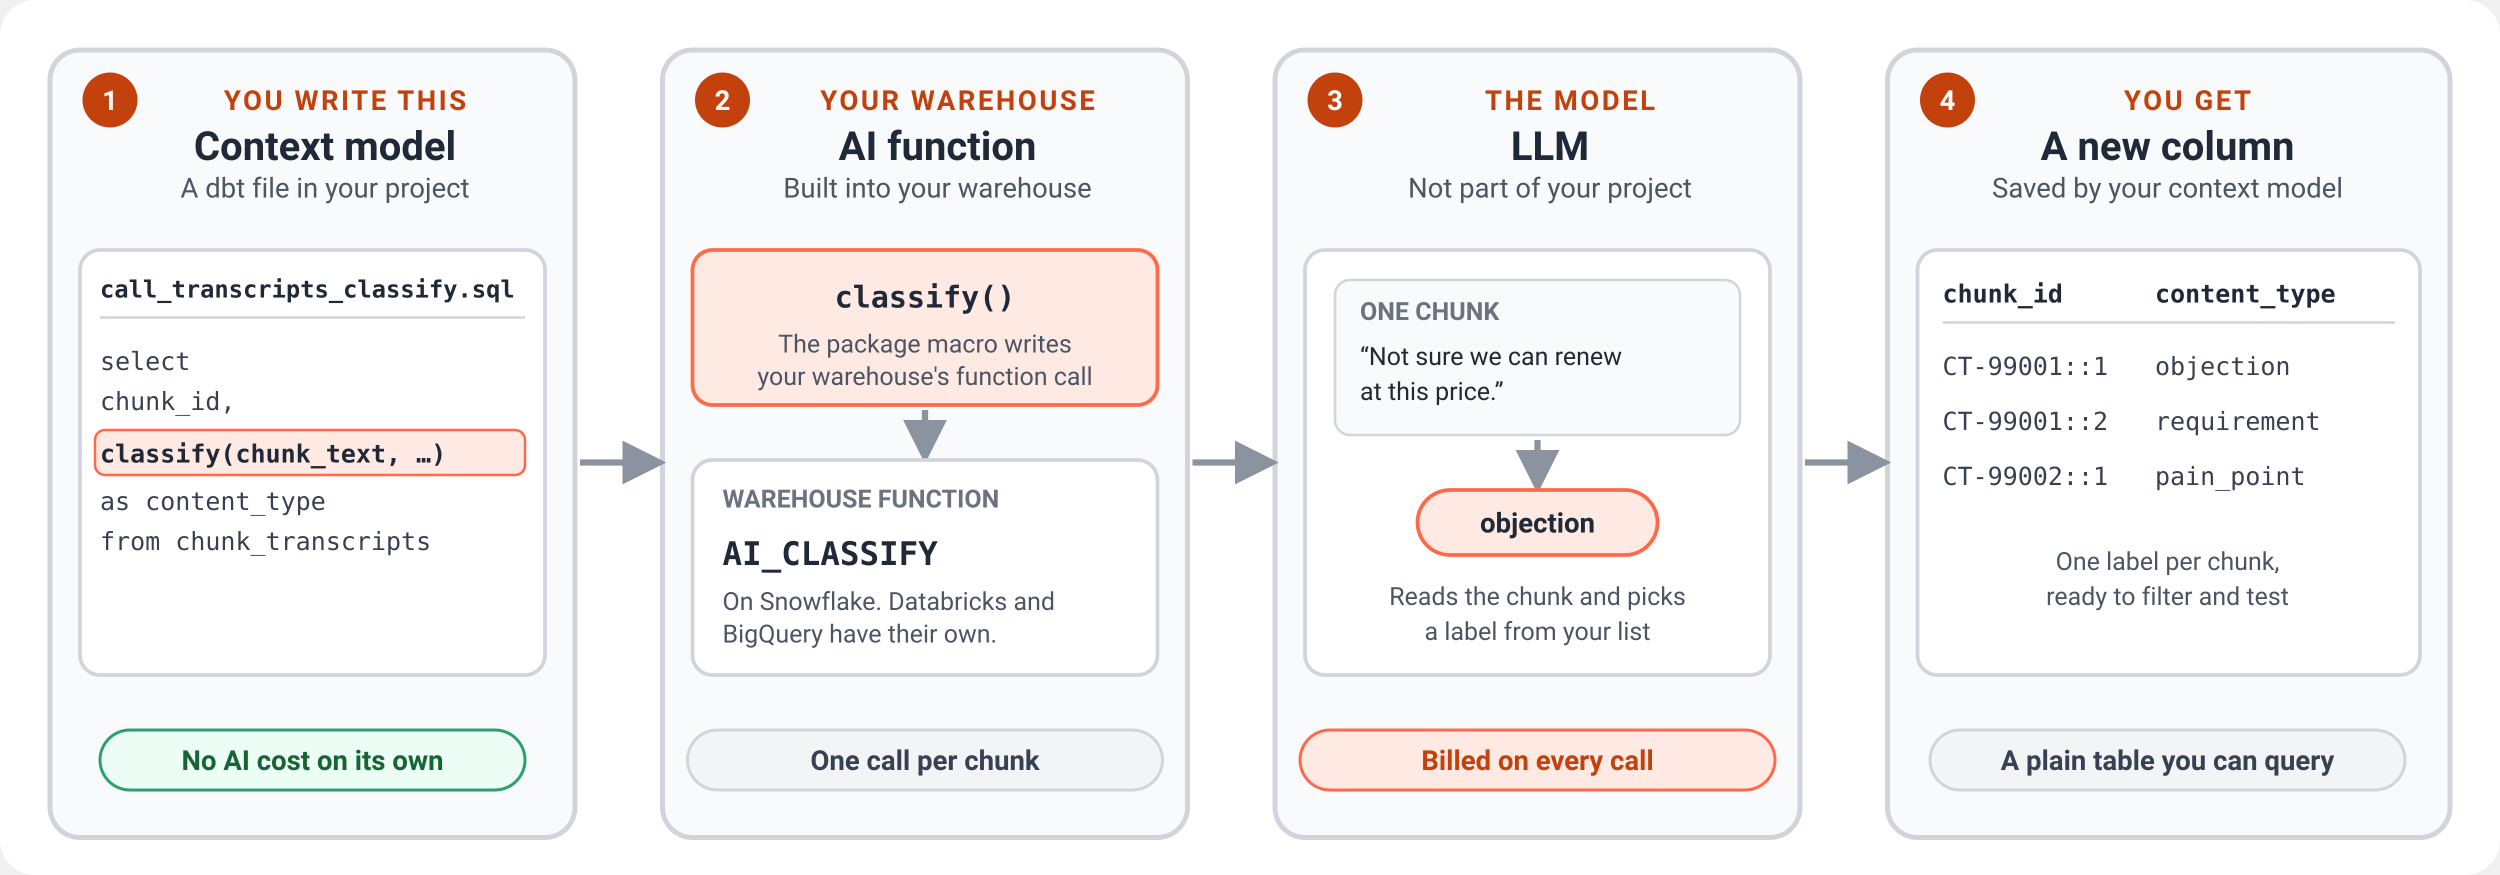
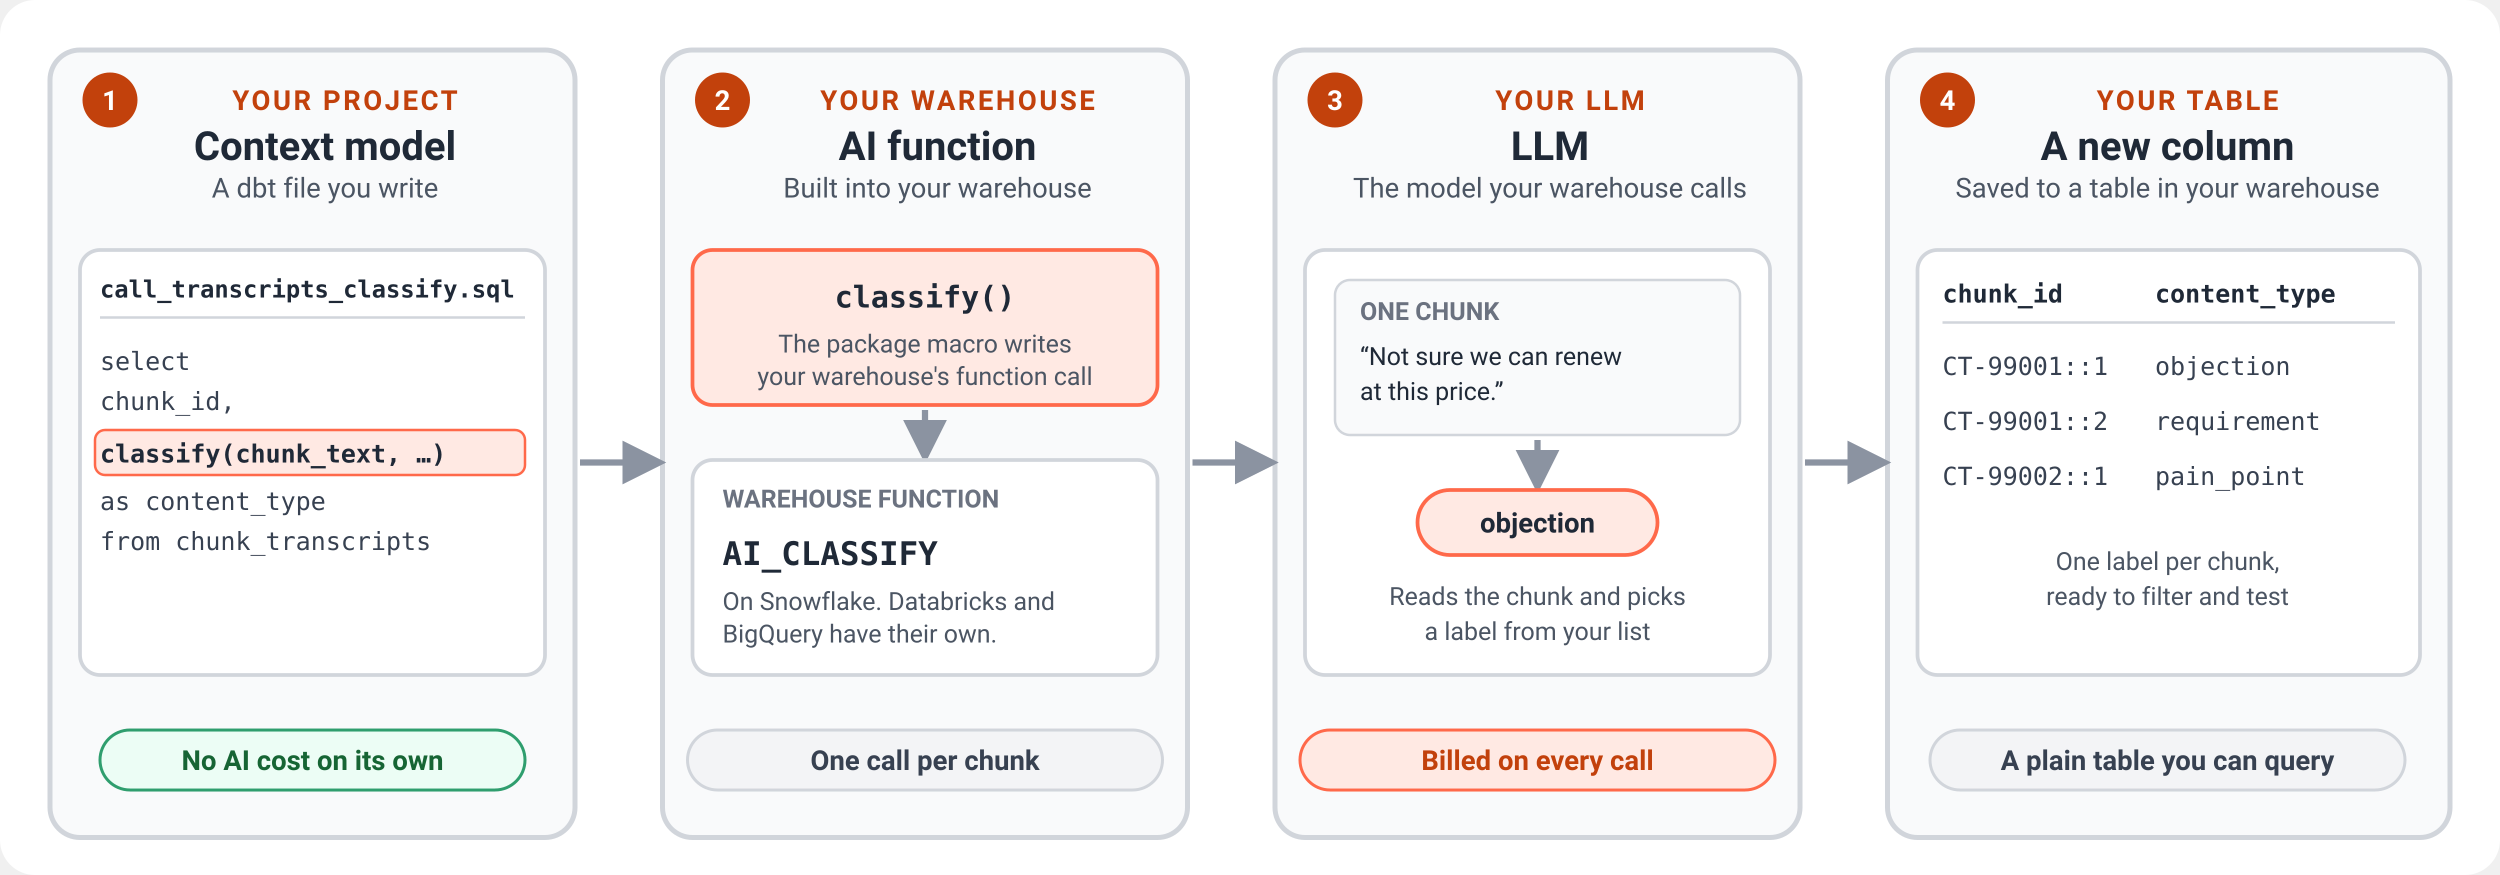
<svg xmlns="http://www.w3.org/2000/svg" width="1600" height="560" viewBox="0 0 1000 350" role="img" aria-labelledby="title desc" font-family="-apple-system, BlinkMacSystemFont, 'Segoe UI', Roboto, Helvetica, Arial, sans-serif">
  <defs>
    <marker id="arrow" viewBox="0 0 10 10" refX="8" refY="5" markerWidth="7" markerHeight="7" orient="auto-start-reverse">
      <path d="M0 0 L10 5 L0 10 z" fill="#8b93a1" />
    </marker>
  </defs>
  <rect x="0" y="0" width="1000" height="350" rx="14" fill="#FFFFFF" />
  <rect x="20" y="20" width="210" height="315" rx="12" fill="#F9FAFB" stroke="#D1D5DB" stroke-width="2" />
  <rect x="265" y="20" width="210" height="315" rx="12" fill="#F9FAFB" stroke="#D1D5DB" stroke-width="2" />
  <rect x="510" y="20" width="210" height="315" rx="12" fill="#F9FAFB" stroke="#D1D5DB" stroke-width="2" />
  <rect x="755" y="20" width="225" height="315" rx="12" fill="#F9FAFB" stroke="#D1D5DB" stroke-width="2" />
  <g font-size="11" font-weight="700" fill="#FFFFFF" text-anchor="middle">
    <circle cx="44" cy="40" r="11" fill="#C2410C" />
    <text x="44" y="44">1</text>
    <circle cx="289" cy="40" r="11" fill="#C2410C" />
    <text x="289" y="44">2</text>
    <circle cx="534" cy="40" r="11" fill="#C2410C" />
    <text x="534" y="44">3</text>
    <circle cx="779" cy="40" r="11" fill="#C2410C" />
    <text x="779" y="44">4</text>
  </g>
-   <text x="130" y="44" text-anchor="middle" font-size="11" font-weight="700" letter-spacing="1" fill="#C2410C" dx="8">YOU WRITE THIS</text>
+   <text x="130" y="44" text-anchor="middle" font-size="11" font-weight="700" letter-spacing="1" fill="#C2410C" dx="8">YOUR PROJECT</text>
  <text x="130" y="64" text-anchor="middle" font-size="16" font-weight="700" fill="#1F2937">Context model</text>
-   <text x="130" y="79" text-anchor="middle" font-size="11" fill="#4B5563">A dbt file in your project</text>
+   <text x="130" y="79" text-anchor="middle" font-size="11" fill="#4B5563">A dbt file you write</text>
  <text x="375" y="44" text-anchor="middle" font-size="11" font-weight="700" letter-spacing="1" fill="#C2410C" dx="8">YOUR WAREHOUSE</text>
  <text x="375" y="64" text-anchor="middle" font-size="16" font-weight="700" fill="#1F2937">AI function</text>
  <text x="375" y="79" text-anchor="middle" font-size="11" fill="#4B5563">Built into your warehouse</text>
-   <text x="620" y="44" text-anchor="middle" font-size="11" font-weight="700" letter-spacing="1" fill="#C2410C" dx="8">THE MODEL</text>
+   <text x="620" y="44" text-anchor="middle" font-size="11" font-weight="700" letter-spacing="1" fill="#C2410C" dx="8">YOUR LLM</text>
  <text x="620" y="64" text-anchor="middle" font-size="16" font-weight="700" fill="#1F2937">LLM</text>
-   <text x="620" y="79" text-anchor="middle" font-size="11" fill="#4B5563">Not part of your project</text>
-   <text x="867" y="44" text-anchor="middle" font-size="11" font-weight="700" letter-spacing="1" fill="#C2410C" dx="8">YOU GET</text>
+   <text x="620" y="79" text-anchor="middle" font-size="11" fill="#4B5563">The model your warehouse calls</text>
+   <text x="867" y="44" text-anchor="middle" font-size="11" font-weight="700" letter-spacing="1" fill="#C2410C" dx="8">YOUR TABLE</text>
  <text x="867" y="64" text-anchor="middle" font-size="16" font-weight="700" fill="#1F2937">A new column</text>
-   <text x="867" y="79" text-anchor="middle" font-size="11" fill="#4B5563">Saved by your context model</text>
+   <text x="867" y="79" text-anchor="middle" font-size="11" fill="#4B5563">Saved to a table in your warehouse</text>
  <g stroke="#8b93a1" stroke-width="2.5" marker-end="url(#arrow)">
    <line x1="232" y1="185" x2="263" y2="185" />
    <line x1="477" y1="185" x2="508" y2="185" />
    <line x1="722" y1="185" x2="753" y2="185" />
  </g>
  <rect x="32" y="100" width="186" height="170" rx="8" fill="#FFFFFF" stroke="#D1D5DB" stroke-width="1.5" />
  <g font-family="ui-monospace, SFMono-Regular, Menlo, Consolas, monospace" font-size="10" fill="#374151">
    <text x="40" y="119" font-weight="700" fill="#1F2937" font-size="9.5">call_transcripts_classify.sql</text>
    <line x1="40" y1="127" x2="210" y2="127" stroke="#D1D5DB" stroke-width="1" />
    <text x="40" y="148">select</text>
    <text x="40" y="164">  chunk_id,</text>
    <rect x="38" y="172" width="172" height="18" rx="4" fill="#FFE9E3" stroke="#FF694A" stroke-width="1" />
    <text x="40" y="185" font-weight="700" fill="#1F2937">  classify(chunk_text, …)</text>
    <text x="40" y="204">    as content_type</text>
    <text x="40" y="220">from chunk_transcripts</text>
  </g>
  <rect x="40" y="292" width="170" height="24" rx="12" fill="#ECFDF5" stroke="#2F9E6E" stroke-width="1.2" />
  <text x="125" y="308" text-anchor="middle" font-size="11" font-weight="600" fill="#166534">No AI cost on its own</text>
  <rect x="277" y="100" width="186" height="62" rx="8" fill="#FFE9E3" stroke="#FF694A" stroke-width="1.5" />
  <text x="370" y="123" text-anchor="middle" font-size="12" font-weight="700" fill="#1F2937" font-family="ui-monospace, SFMono-Regular, Menlo, Consolas, monospace">classify()</text>
  <text x="370" y="141" text-anchor="middle" font-size="10" fill="#4B5563">The package macro writes</text>
  <text x="370" y="154" text-anchor="middle" font-size="10" fill="#4B5563">your warehouse's function call</text>
  <line x1="370" y1="164" x2="370" y2="182" stroke="#8b93a1" stroke-width="2.5" marker-end="url(#arrow)" />
  <rect x="277" y="184" width="186" height="86" rx="8" fill="#FFFFFF" stroke="#D1D5DB" stroke-width="1.5" />
  <text x="289" y="203" font-size="10" font-weight="700" fill="#6B7280">WAREHOUSE FUNCTION</text>
  <text x="289" y="226" font-size="13" font-weight="700" fill="#1F2937" font-family="ui-monospace, SFMono-Regular, Menlo, Consolas, monospace">AI_CLASSIFY</text>
  <text x="289" y="244" font-size="10" fill="#4B5563">On Snowflake. Databricks and</text>
  <text x="289" y="257" font-size="10" fill="#4B5563">BigQuery have their own.</text>
  <rect x="275" y="292" width="190" height="24" rx="12" fill="#F3F4F6" stroke="#D1D5DB" stroke-width="1.2" />
  <text x="370" y="308" text-anchor="middle" font-size="11" font-weight="600" fill="#374151">One call per chunk</text>
  <rect x="522" y="100" width="186" height="170" rx="8" fill="#FFFFFF" stroke="#D1D5DB" stroke-width="1.5" />
  <rect x="534" y="112" width="162" height="62" rx="6" fill="#F9FAFB" stroke="#D1D5DB" stroke-width="1" />
  <text x="544" y="128" font-size="10" font-weight="700" fill="#6B7280">ONE CHUNK</text>
  <text x="544" y="146" font-size="10" fill="#1F2937">“Not sure we can renew</text>
  <text x="544" y="160" font-size="10" fill="#1F2937">at this price.”</text>
  <line x1="615" y1="176" x2="615" y2="194" stroke="#8b93a1" stroke-width="2.5" marker-end="url(#arrow)" />
  <rect x="567" y="196" width="96" height="26" rx="13" fill="#FFE9E3" stroke="#FF694A" stroke-width="1.5" />
  <text x="615" y="213" text-anchor="middle" font-size="11" font-weight="700" fill="#1F2937">objection</text>
  <text x="615" y="242" text-anchor="middle" font-size="10" fill="#4B5563">Reads the chunk and picks</text>
  <text x="615" y="256" text-anchor="middle" font-size="10" fill="#4B5563">a label from your list</text>
  <rect x="520" y="292" width="190" height="24" rx="12" fill="#FFE9E3" stroke="#FF694A" stroke-width="1.2" />
  <text x="615" y="308" text-anchor="middle" font-size="11" font-weight="600" fill="#C2410C">Billed on every call</text>
  <rect x="767" y="100" width="201" height="170" rx="8" fill="#FFFFFF" stroke="#D1D5DB" stroke-width="1.5" />
  <g font-family="ui-monospace, SFMono-Regular, Menlo, Consolas, monospace" font-size="10" fill="#374151">
    <text x="777" y="121" font-weight="700" fill="#1F2937">chunk_id</text>
    <text x="862" y="121" font-weight="700" fill="#1F2937">content_type</text>
    <line x1="777" y1="129" x2="958" y2="129" stroke="#D1D5DB" stroke-width="1" />
    <text x="777" y="150">CT-99001::1</text>
    <text x="862" y="150">objection</text>
    <text x="777" y="172">CT-99001::2</text>
    <text x="862" y="172">requirement</text>
    <text x="777" y="194">CT-99002::1</text>
    <text x="862" y="194">pain_point</text>
  </g>
  <text x="867" y="228" text-anchor="middle" font-size="10" fill="#4B5563">One label per chunk,</text>
  <text x="867" y="242" text-anchor="middle" font-size="10" fill="#4B5563">ready to filter and test</text>
  <rect x="772" y="292" width="190" height="24" rx="12" fill="#F3F4F6" stroke="#D1D5DB" stroke-width="1.2" />
  <text x="867" y="308" text-anchor="middle" font-size="11" font-weight="600" fill="#374151">A plain table you can query</text>
</svg>
